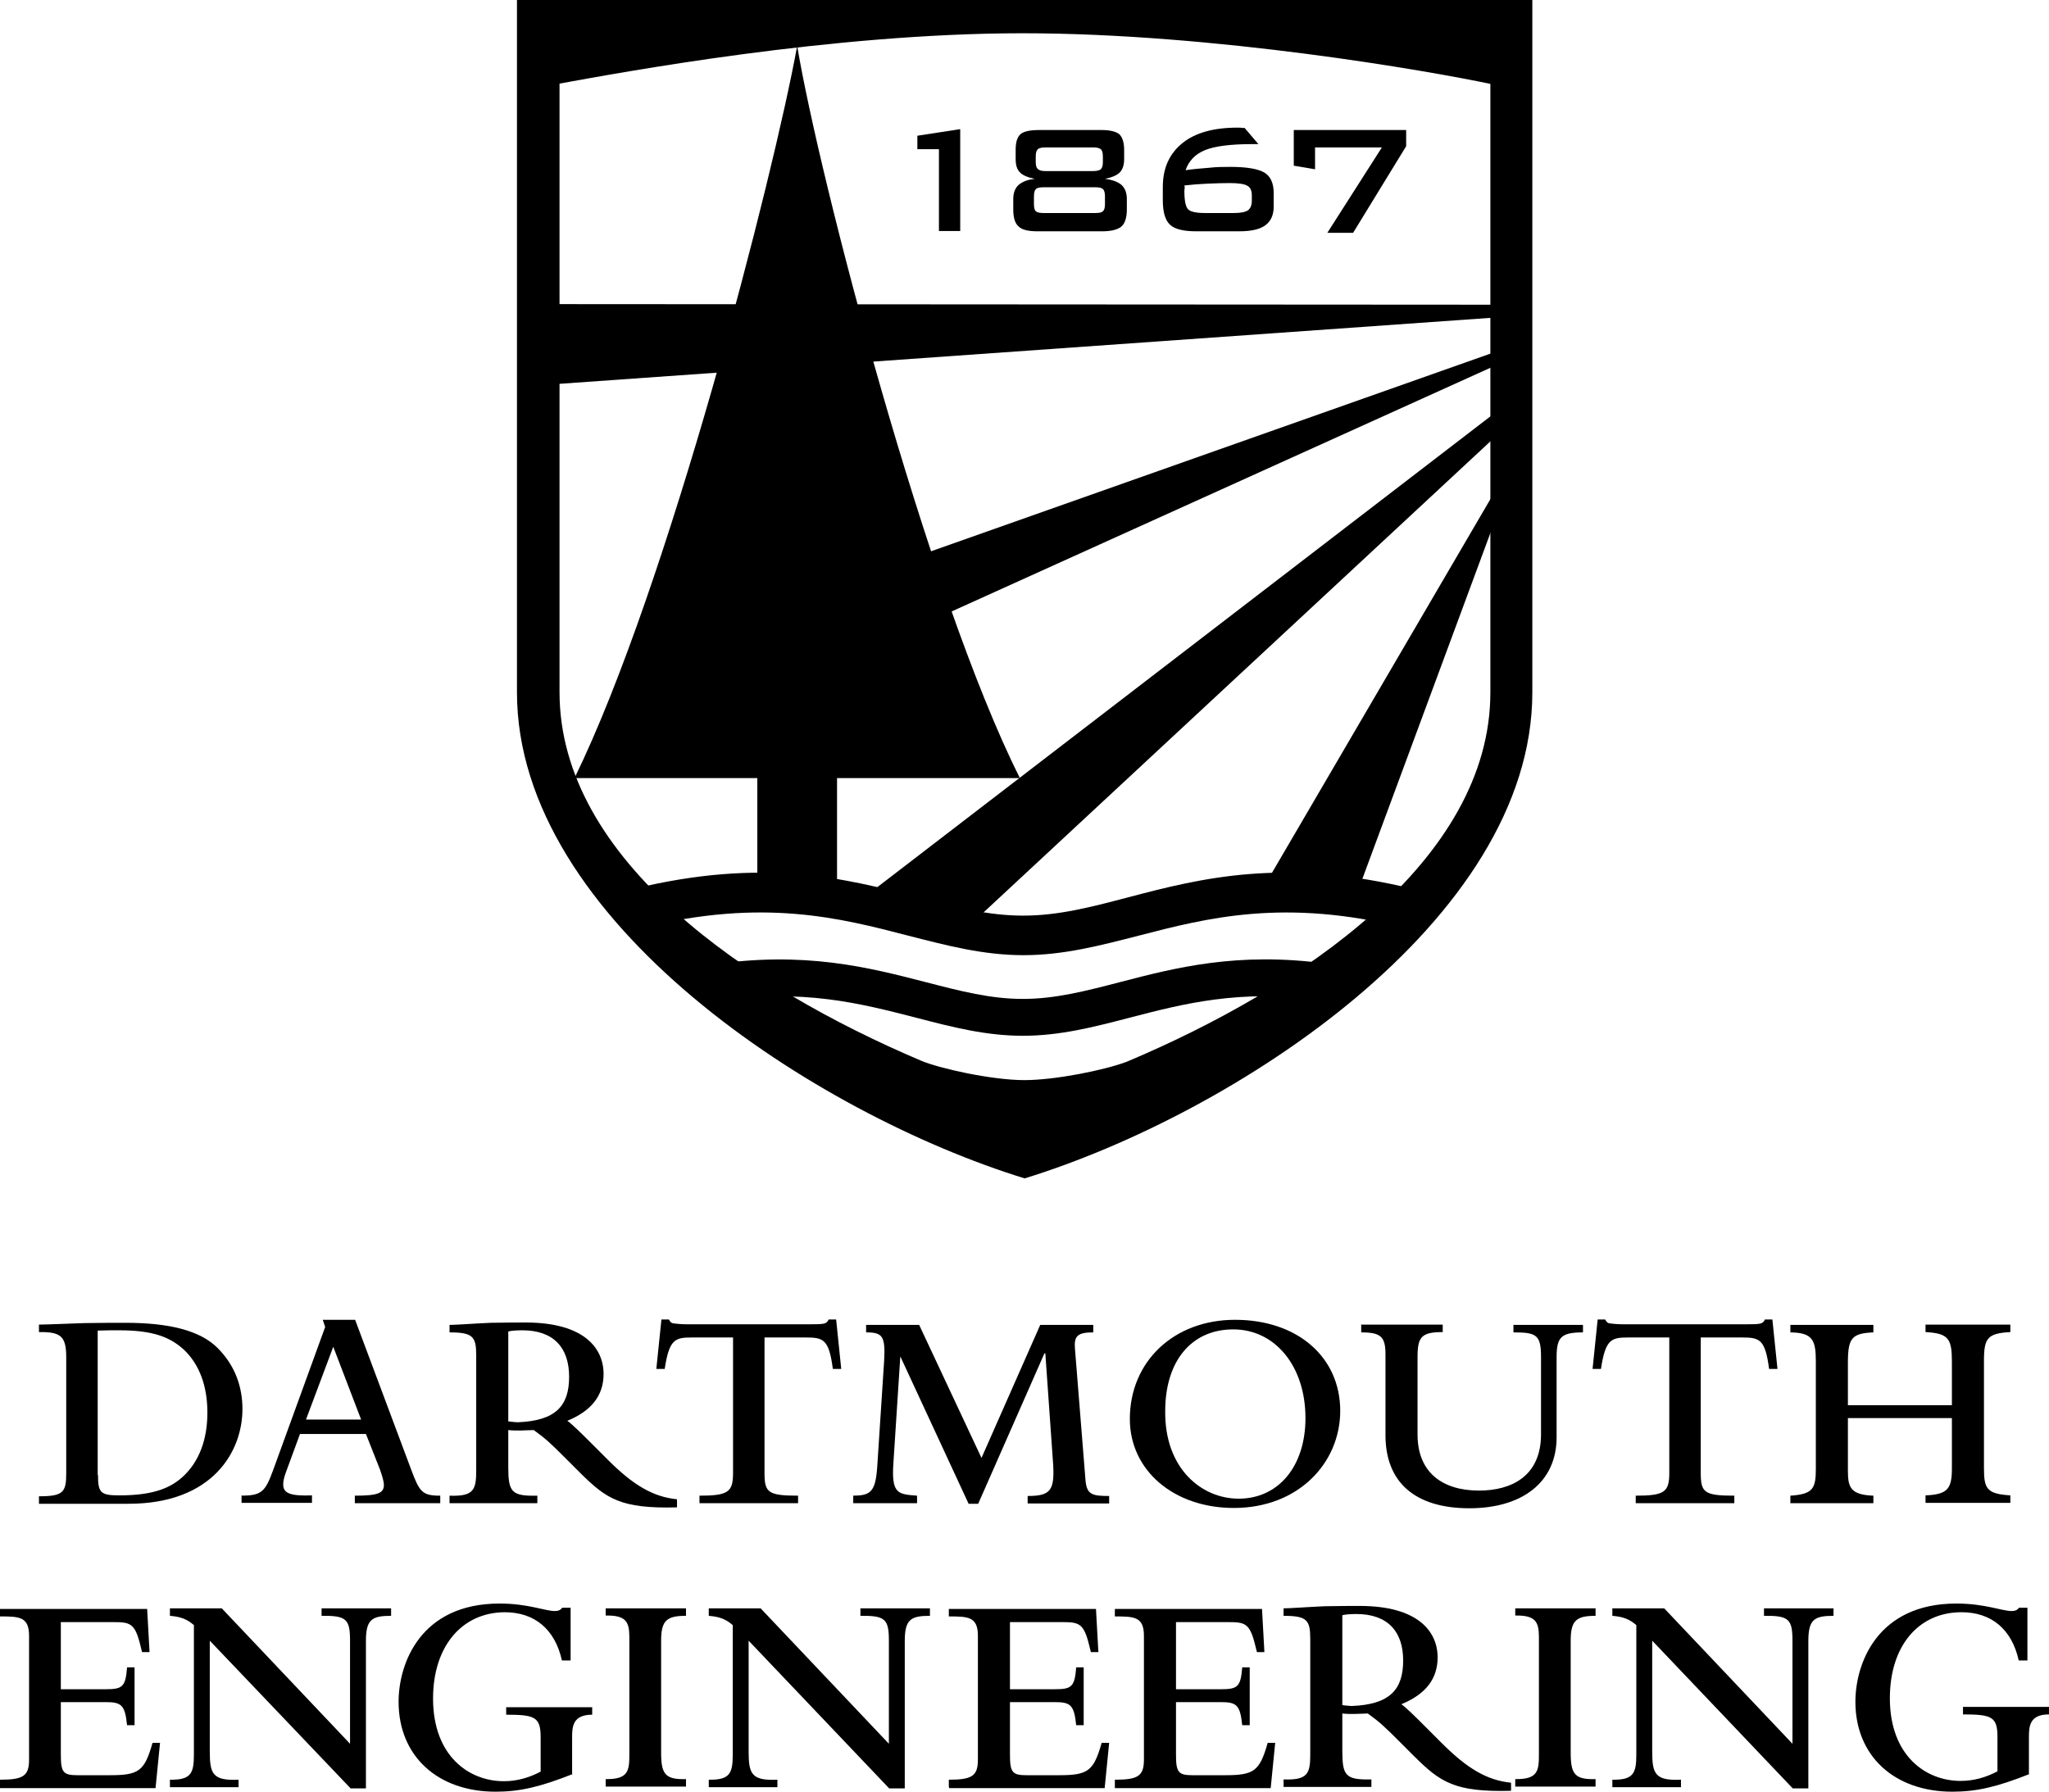
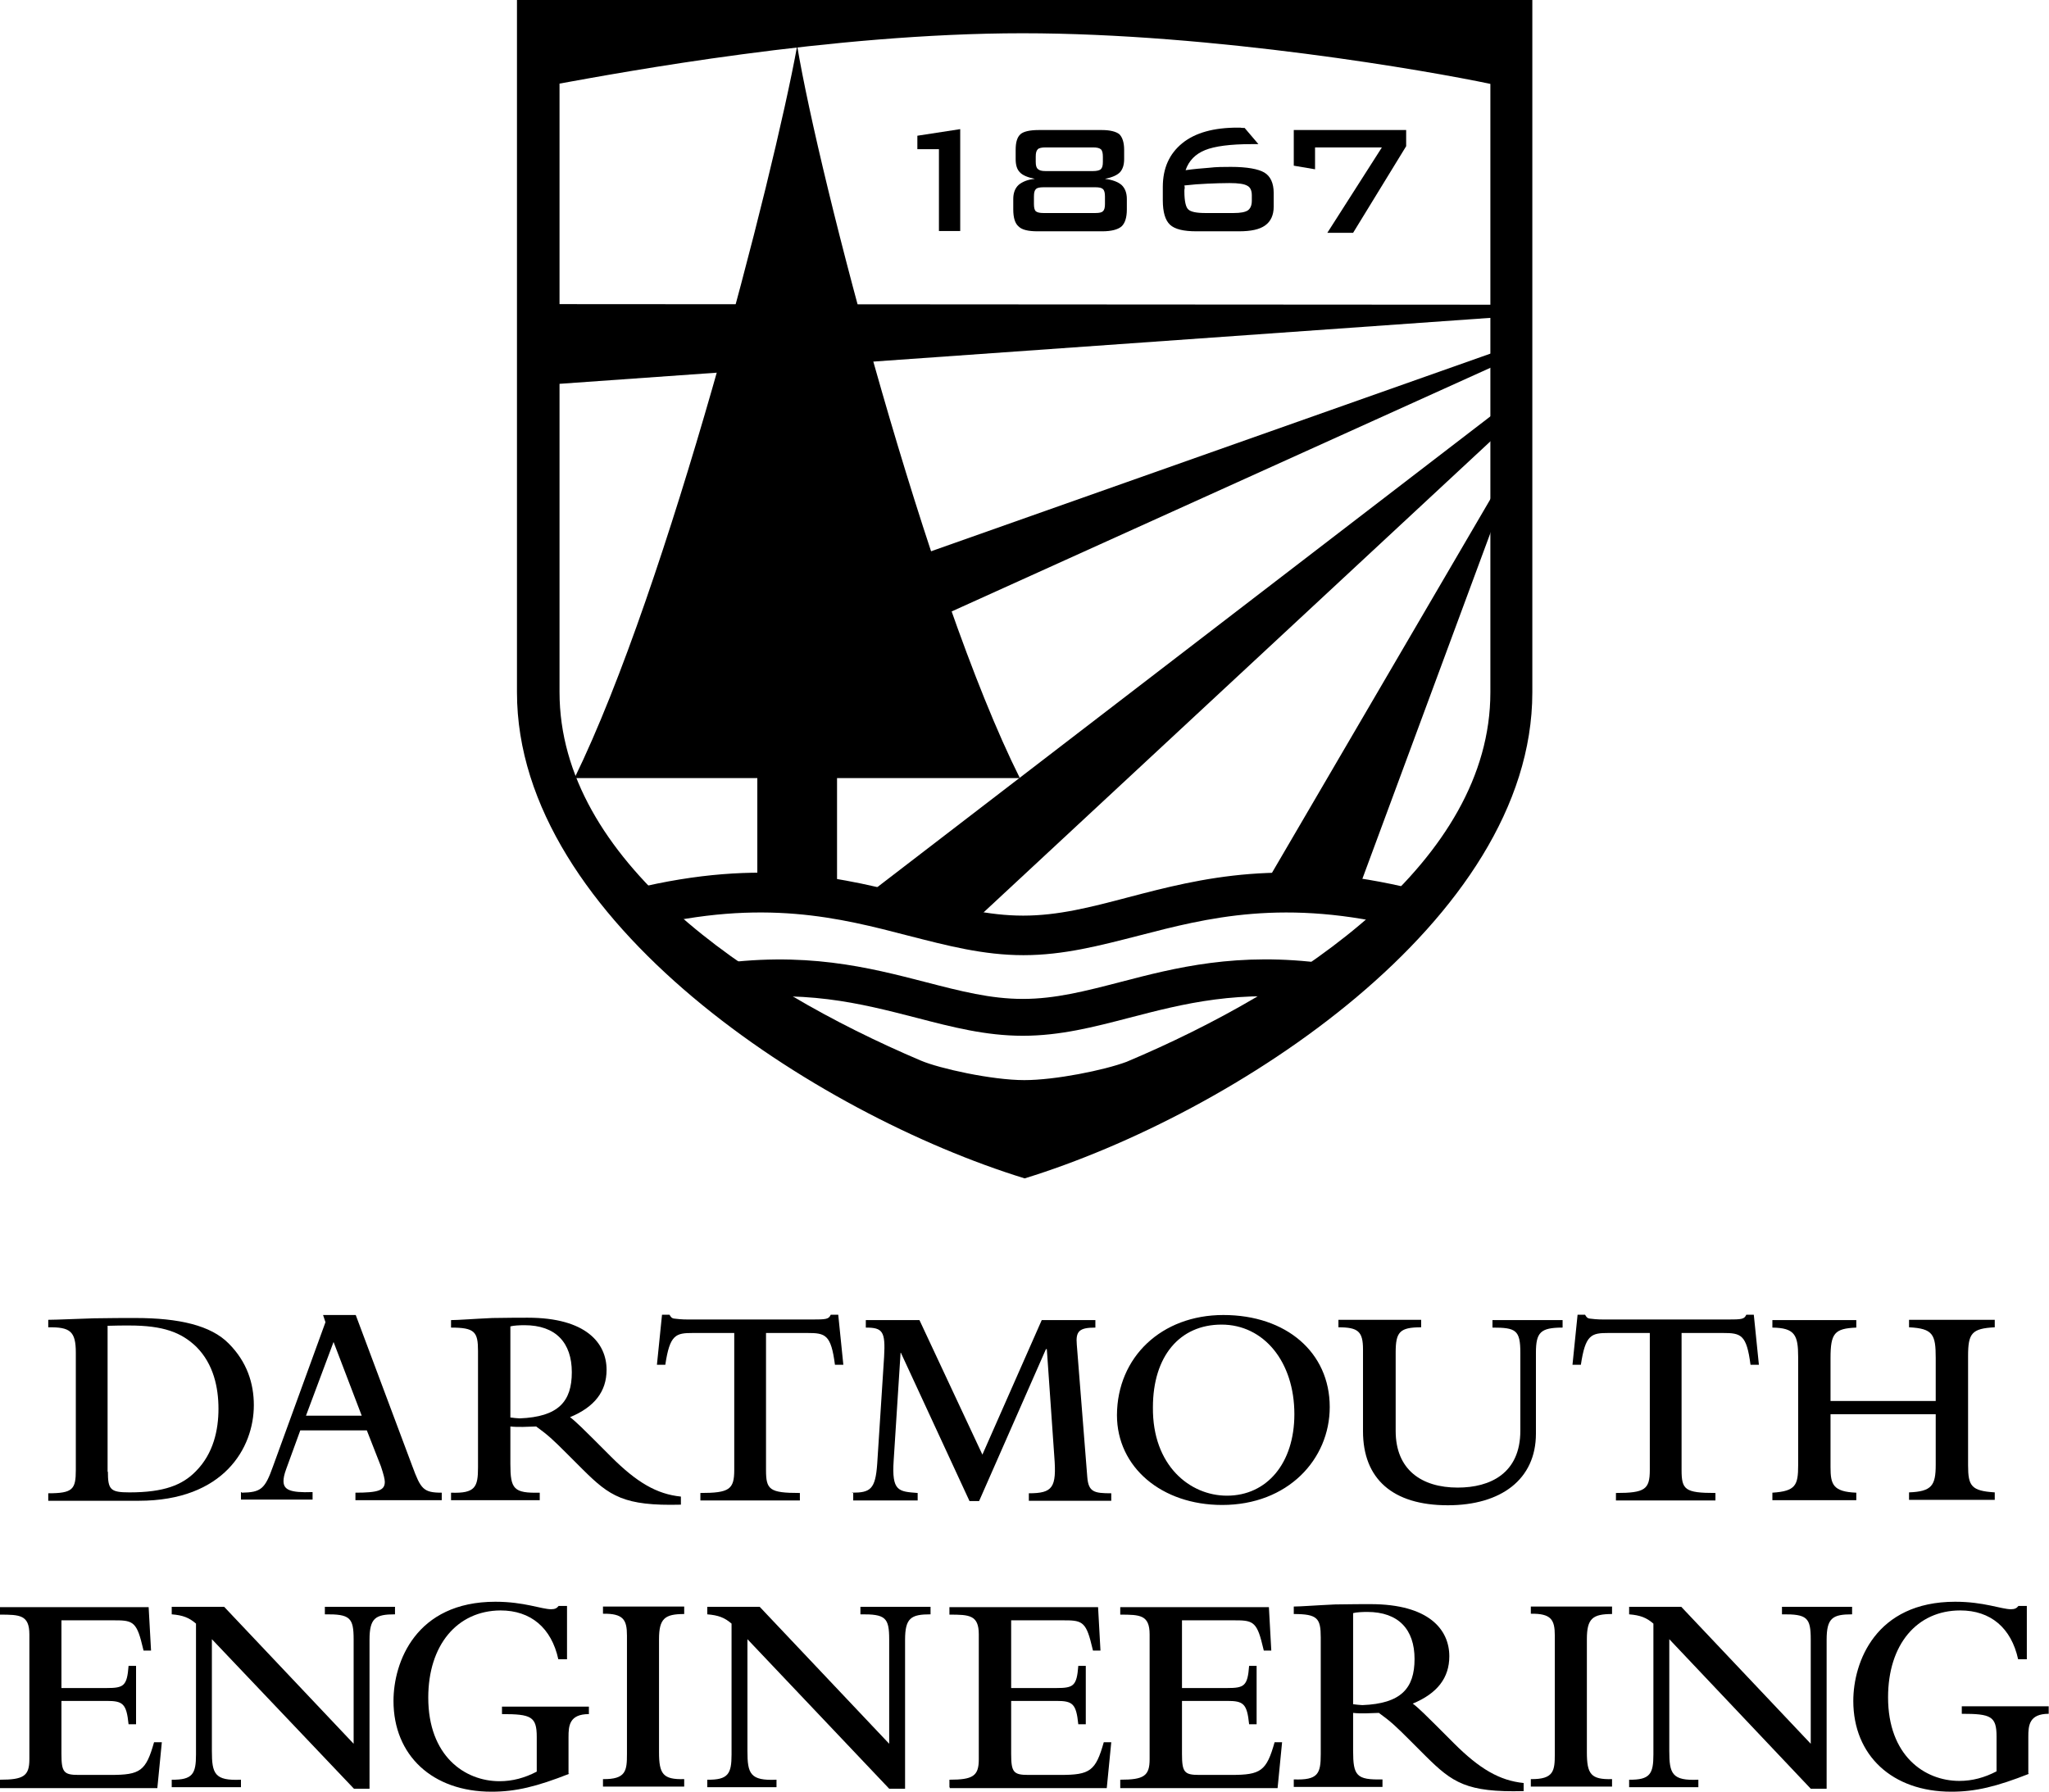
<svg xmlns="http://www.w3.org/2000/svg" version="1.1" id="Layer_1" x="0px" y="0px" viewBox="0 0 683.7 598" style="enable-background:new 0 0 683.7 598;" xml:space="preserve">
  <g>
    <g>
      <g>
        <polygon points="505.6,115.1 215.3,217.7 199.9,257.3 505.6,119    " />
        <polygon points="505.6,132.6 287,300.5 322.3,310 505.6,139.6    " />
        <polygon points="505.6,152.4 420.4,298.2 451.3,302.2 505.6,155.5    " />
        <polygon points="505.6,101.7 181,101.5 181.1,128.5 505.6,105.5    " />
        <g>
          <path d="M472.3,296.9c-43.9-10.9-71.5-3.8-95.9,2.6c-12.5,3.3-23.3,6.1-35,6.1s-22.5-2.8-35-6.1c-24.2-6.3-51.7-13.4-95.1-2.8      l3.2,12.9c40.2-9.9,65.9-3.2,88.6,2.7c12.9,3.3,25,6.5,38.4,6.5s25.5-3.2,38.4-6.5c22.8-5.9,48.7-12.7,89.3-2.5L472.3,296.9z" />
        </g>
        <g>
          <path d="M442.5,321.6c-29.6-4-50.4,1.4-68.8,6.2c-11.6,3-21.6,5.6-32.4,5.6s-20.8-2.6-32.4-5.6c-19-4.9-40.5-10.5-71.7-5.8      l1.9,12.2c28.7-4.4,48,0.7,66.7,5.5c11.9,3.1,23.1,6,35.5,6s23.6-2.9,35.5-6c18.1-4.7,36.8-9.6,64.1-5.9L442.5,321.6z" />
        </g>
        <path d="M252.7,299v-39.3h-61C223,195.6,258.1,58.8,266,15.3c7.3,43.9,43.3,182.4,74.3,244.4h-61V299H252.7z" />
        <g>
          <path d="M313.3,49.8h-7.2v-4.5l14.3-2.2v34h-7.1L313.3,49.8L313.3,49.8z" />
          <path d="M373.5,44.8c1,1,1.6,2.7,1.6,5.2v3.1c0,2-0.5,3.4-1.4,4.4c-1,1-2.6,1.7-5,2.2c2.5,0.3,4.3,1,5.5,2      c1.2,1.1,1.8,2.7,1.8,4.7v3.5c0,2.7-0.6,4.6-1.8,5.7c-1.2,1-3.3,1.6-6.4,1.6h-21.6c-3.1,0-5.2-0.5-6.3-1.6      c-1.2-1-1.8-2.9-1.8-5.7v-3.5c0-2,0.6-3.6,1.8-4.7c1.2-1,3-1.8,5.4-2c-2.4-0.5-4.1-1.2-5-2.2c-1-1-1.4-2.5-1.4-4.4V50      c0-2.5,0.5-4.2,1.6-5.2c1-0.9,3.1-1.4,6.1-1.4h21.1C370.3,43.4,372.4,43.9,373.5,44.8z M348.2,62.5c-1.3,0-2.2,0.2-2.5,0.6      c-0.5,0.4-0.7,1.2-0.7,2.5v2.5c0,1.2,0.2,2,0.6,2.4c0.5,0.4,1.3,0.6,2.6,0.6h17.3c1.3,0,2.2-0.2,2.5-0.6      c0.5-0.4,0.7-1.2,0.7-2.4v-2.5c0-1.2-0.2-2.1-0.7-2.5c-0.4-0.4-1.2-0.6-2.5-0.6H348.2z M348.9,49.2c-1.3,0-2.2,0.2-2.6,0.6      c-0.5,0.5-0.7,1.2-0.7,2.5V54c0,1.2,0.2,2,0.7,2.4c0.5,0.5,1.3,0.7,2.6,0.7h15.8c1.2,0,2.1-0.2,2.6-0.6c0.5-0.5,0.7-1.2,0.7-2.5      v-1.7c0-1.2-0.2-2.1-0.7-2.5s-1.3-0.6-2.6-0.6C364.7,49.2,348.9,49.2,348.9,49.2z" />
          <path d="M403.4,56c2.5-0.3,4.9-0.3,7.3-0.3c5.4,0,9.2,0.7,11.2,1.9s3.1,3.5,3.1,6.8V69c0,2.8-1,4.9-2.8,6.2      c-1.9,1.4-4.8,2-8.8,2h-14.2c-4.3,0-7.2-0.7-8.8-2.2c-1.6-1.5-2.4-4.2-2.4-8.2v-4.4c0-6.3,2.2-11.1,6.5-14.6s10.5-5.2,18.4-5.2      c0.3,0,0.7,0,1,0c0.3,0.1,0.8,0.1,1.4,0.1l4.6,5.4h-2.2c-7.2,0-12.4,0.7-15.6,2s-5.4,3.5-6.5,6.7      C398.4,56.4,400.9,56.2,403.4,56z M395.3,62.8c-0.1,0.3-0.1,0.7-0.1,1.1c0,3.3,0.5,5.3,1.3,6c0.8,0.8,2.7,1.2,5.7,1.2h9.4      c2.4,0,3.9-0.3,4.8-0.9c0.8-0.6,1.3-1.6,1.3-3.2v-1.8c0-1.6-0.5-2.7-1.5-3.2c-1-0.6-2.9-0.9-6-0.9c-2.4,0-4.8,0.1-7.3,0.2      c-2.6,0.1-5,0.3-7.7,0.6C395.3,62.2,395.3,62.5,395.3,62.8z" />
          <path d="M461.1,49.2h-22.3v7.3l-7.1-1.2V43.4h37.5v5.4l-17.7,28.9h-8.6L461.1,49.2z" />
        </g>
        <path d="M172.5,0v231.1c0,76.3,99.9,140.8,169.4,162.2c69.5-21.4,169.4-85.9,169.4-162.2V0H172.5z M497.3,231.1     c0,56.2-63.5,98.9-121.4,123.3c-7.5,2.8-23.8,6.1-34.1,6.1c-10.9,0-28.4-3.9-34.5-6.5l0,0c-57.7-24.5-120.6-67-120.6-123     c0,0,0-191.7,0-203.1c20.5-3.7,90.6-16.8,154.5-16.8c64,0,135.7,12.6,156.1,16.9C497.3,39.5,497.3,231.1,497.3,231.1z" />
      </g>
    </g>
  </g>
  <g>
-     <path d="M22.1,453c0-7.1-1.9-8.5-9.1-8.4v-2.5c2.8,0,11.1-0.4,15.1-0.5c5.2-0.1,10.1-0.1,13.7-0.1c14.5,0,24.9,2.5,30.8,8.4   c6,6,8.3,13.2,8.3,20.4c0,14.1-9.9,31.6-38,31.6H13v-2.5c8.1,0,9.1-1.3,9.1-7.7V453z M32.7,492.2c0,6,0.8,6.9,7.1,6.9   c11.5,0,17.5-2.5,21.9-6.9c5.9-5.9,7.5-13.9,7.5-20.7c0-6.9-1.6-14.7-7.3-20.5c-4.9-4.8-10.9-7-22.2-7c-1.6,0-4.7,0-7.1,0.1v48.2   h0.1C32.7,492.3,32.7,492.2,32.7,492.2z" />
-     <path d="M80.8,499.2c6.4-0.1,7.7-1.2,10.4-8.7l17.3-47.6l-0.8-2.4h10.8l18.7,50c2.8,7.5,3.7,8.7,9.7,8.7v2.5h-28.5v-2.5   c7.6,0,9.7-0.8,9.7-3.6c0-0.9-0.4-2.5-1.3-5.1l-4.7-11.9h-22l-4.7,12.8c-0.7,1.9-0.9,3.1-0.9,4c0,2.8,1.9,4,9.6,3.7v2.5H80.6v-2.5   h0.2C80.8,499.1,80.8,499.2,80.8,499.2z M120.5,473.8l-9.3-24.3l-9.1,24.3H120.5z" />
-     <path d="M169.6,489.7c0,8.3,1.1,9.7,9.7,9.5v2.5H150v-2.5c8,0.3,8.9-1.9,8.9-8.3v-38.5c0-6.3-1.1-7.7-8.9-7.7v-2.5   c2.3,0,7.1-0.4,13.7-0.7c5.1-0.1,9.7-0.1,11.7-0.1c19.3,0,26,8.4,26,17.2c0,7.1-4,12.3-12.1,15.6c1.6,1.1,5.6,5.1,7.2,6.7l6.3,6.3   c8.5,8.5,15.1,12.4,23.1,13.2v2.7c-18.9,0.5-23.6-2.9-32.3-11.5l-5.1-5.1c-4.9-4.9-6.4-6.3-10.4-9.2c-2.8,0.1-6,0.3-8.5,0   L169.6,489.7L169.6,489.7z M169.6,474.4c0.7,0.1,2.5,0.3,3.1,0.3c12.8-0.5,17.2-5.5,17.2-15.2s-5.2-15.5-15.6-15.5   c-1.5,0-3.7,0.1-4.7,0.4V474.4L169.6,474.4z" />
-     <path d="M220.7,440.4h2.5c0.4,0.7,0.7,1.2,1.6,1.3c0.9,0.1,2.3,0.3,4.7,0.3h40.7c4.9,0,5.6-0.1,6.3-1.6h2.5l1.7,16.5h-2.8   c-1.3-10-3.2-10.5-9.1-10.5h-13.7v45.2c0,6.5,1.1,7.6,11.2,7.6v2.5h-32.9v-2.5c9.6,0,11.2-1.2,11.2-7.6v-45.2h-13.7   c-5.6,0-7.6,0.5-9.1,10.5H219L220.7,440.4z" />
-     <path d="M284.4,499.2c6,0,7.7-1.1,8.3-9.5l2.3-35.3c0.5-8.5-0.5-9.7-6-9.7v-2.5h17.7l20.8,44.4l19.6-44.4h17.7v2.5   c-5.3,0-6.5,1.2-6.1,5.6l3.5,43.7c0.4,4.9,2.3,5.3,7.9,5.3v2.5h-27.2v-2.5c7.9,0,9.2-1.9,8.4-12.1l-2.5-35.5h-0.3l-22.1,50.2h-3.2   l-22.7-49h-0.1l-2.3,35.5c-0.7,10.3,1.6,10.3,7.9,10.8v2.5h-21.3v-2.5H284.4z" />
-     <path d="M412.1,440.5c20.8,0,35.1,12.4,35.1,30.4c0,17.3-13.9,32.4-35.5,32.4c-20,0-34.7-12.5-34.7-29.7   C377,454.4,391.7,440.5,412.1,440.5z M413.3,500.2c13.3,0,22.3-10.8,22.3-26.9c0-17.3-10.1-29.6-24.1-29.6   c-13.9,0-22.7,10.5-22.7,27.3C388.6,490.2,401,500.2,413.3,500.2z" />
-     <path d="M454.1,442.1h27.3v2.5c-7.1,0-8.4,1.6-8.4,8.3v25.9c0,12.8,8.5,18.7,20.5,18.7c10.7,0,20.7-4.7,20.7-18.8V453   c0-7.5-1.5-8.3-9.2-8.3v-2.5h23.2v2.5c-7.3,0-8.8,1.6-8.8,8.3v26.7c0,15.1-11.6,23.7-29.1,23.7c-18.3,0-28-8.8-28-24.4v-27   c0-5.9-1.6-7.3-8.1-7.3v-2.5h-0.1V442.1z" />
-     <path d="M533.1,440.4h2.5c0.4,0.7,0.7,1.2,1.6,1.3c0.8,0.1,2.3,0.3,4.7,0.3h40.7c4.9,0,5.6-0.1,6.3-1.6h2.5l1.7,16.5h-2.8   c-1.3-10-3.2-10.5-9.1-10.5h-13.7v45.2c0,6.5,1.1,7.6,11.2,7.6v2.5h-32.9v-2.5c9.6,0,11.2-1.2,11.2-7.6v-45.2h-13.7   c-5.6,0-7.6,0.5-9.1,10.5h-2.8L533.1,440.4z" />
-     <path d="M616.6,490.8c0,5.6,0.8,8.1,8.5,8.4v2.5h-27.7v-2.5c7.7-0.5,8.5-2.5,8.5-9.1v-35.7c0-7.2-1.1-9.6-8.5-9.7v-2.5h27.7v2.5   c-7.2,0.3-8.5,1.9-8.5,10.1V469h34.7v-14.3c0-7.7-0.9-9.7-8.8-10.1v-2.5h28.3v2.5c-7.6,0.4-8.8,2-8.8,9.5v36.1   c0,6.8,1.1,8.4,8.8,8.9v2.5h-28.3v-2.5c7.5-0.3,8.8-2.3,8.8-9.1v-16.7h-34.7V490.8z" />
-   </g>
-   <g>
-     <path d="M0,596.5V594c7.7,0,9.7-1.2,9.7-6.7V546c0-6.4-3.2-6.5-9.7-6.5V537h49.1l0.8,14.4h-2.5l-0.5-2c-1.9-7.9-3.5-8-9.6-8h-17   v22.4h14.9c5.6,0,6.7-0.7,7.2-7.3h2.5v19.3h-2.5c-0.7-6.8-1.9-7.7-7.2-7.7H20.3v17.5c0,6,0.8,6.9,5.6,6.9h10.7   c9.7,0,11.6-1.3,14.3-10.8h2.5l-1.5,15.1H0V596.5z" />
-     <path d="M70,547.6v36.9c0,7.5,0.9,9.9,9.6,9.5v2.5H56.7V594c6.9,0.1,8-2,8-8.3v-43.3c-2.3-2-4.4-2.8-8-3.1v-2.5H74l42.8,45.2v-34.4   c0-7.2-1.2-8.4-9.5-8.3v-2.5h23.2v2.5c-6.4,0-8.4,1.2-8.4,8.4v49.2H117L70,547.6z" />
-     <path d="M191.1,592.1c-10.8,4.3-17.7,5.9-25.7,5.9c-19.5,0-32.4-12-32.4-30c0-12.8,7.3-32.8,33.7-32.8c9.5,0,15.2,2.5,18.4,2.5   c1.2,0,1.9-0.3,2.5-1.1h2.8v17.6h-2.9c-2.3-10.4-9.1-16.1-19.1-16.1c-14.4,0.1-23.9,11.5-23.9,28.8c0,19.2,12,27.6,23.6,27.6   c4.3,0,8.3-1.1,12.3-3.2v-11.5c0-6.7-1.9-7.5-11.5-7.5v-2.5h28.7v2.5c-6.5,0-6.7,4-6.7,7.6V592L191.1,592.1L191.1,592.1z" />
-     <path d="M202.1,536.8h26.8v2.5c-6.4,0-8.3,1.5-8.3,8.3v37.3c0,7.2,1.3,9.1,8.3,8.9v2.5h-26.8v-2.5c7.6,0.1,7.9-2.8,7.9-8.3v-39.1   c0-5.2-1.2-7.3-7.9-7.2V536.8z" />
-     <path d="M249.8,547.6v36.9c0,7.5,0.9,9.9,9.6,9.5v2.5h-22.9V594c6.9,0.1,8-2,8-8.3v-43.3c-2.3-2-4.4-2.8-8-3.1v-2.5h17.3l42.8,45.2   v-34.4c0-7.2-1.2-8.4-9.5-8.3v-2.5h23.2v2.5c-6.4,0-8.4,1.2-8.4,8.4v49.2h-5.2L249.8,547.6z" />
-     <path d="M316.6,596.5V594c7.7,0,9.7-1.2,9.7-6.7V546c0-6.4-3.2-6.5-9.7-6.5V537h49.1l0.8,14.4H364l-0.5-2c-1.9-7.9-3.5-8-9.6-8H337   v22.4h14.9c5.6,0,6.7-0.7,7.2-7.3h2.5v19.3h-2.5c-0.7-6.8-1.9-7.7-7.2-7.7H337v17.5c0,6,0.8,6.9,5.6,6.9h10.7   c9.7,0,11.6-1.3,14.3-10.8h2.5l-1.5,15.1h-51.9v-0.3L316.6,596.5L316.6,596.5z" />
-     <path d="M372,596.5V594c7.7,0,9.7-1.2,9.7-6.7V546c0-6.4-3.2-6.5-9.7-6.5V537h49.1l0.8,14.4h-2.5l-0.5-2c-1.9-7.9-3.5-8-9.6-8   h-16.9v22.4h14.9c5.6,0,6.7-0.7,7.2-7.3h2.5v19.3h-2.5c-0.7-6.8-1.9-7.7-7.2-7.7h-14.9v17.5c0,6,0.8,6.9,5.6,6.9h10.7   c9.7,0,11.6-1.3,14.3-10.8h2.5l-1.5,15.1h-52V596.5z" />
-     <path d="M447.9,584.4c0,8.3,1.1,9.7,9.7,9.5v2.5h-29.3v-2.5c8,0.3,8.9-1.9,8.9-8.3V547c0-6.3-1.1-7.7-8.9-7.7v-2.5   c2.3,0,7.1-0.4,13.7-0.7c5.1-0.1,9.7-0.1,11.7-0.1c19.3,0,26,8.4,26,17.2c0,7.1-4,12.3-12.1,15.6c1.6,1.1,5.6,5.1,7.2,6.7l6.3,6.3   c8.5,8.5,15.1,12.4,23.1,13.2v2.7c-18.9,0.5-23.6-2.9-32.3-11.5l-5.1-5.1c-4.9-4.9-6.4-6.3-10.4-9.2c-2.8,0.1-6,0.3-8.5,0   L447.9,584.4L447.9,584.4z M447.9,569.1c0.7,0.1,2.5,0.3,3.1,0.3c12.8-0.5,17.2-5.5,17.2-15.2s-5.2-15.5-15.6-15.5   c-1.5,0-3.7,0.1-4.7,0.4V569.1z" />
-     <path d="M505.6,536.8h26.8v2.5c-6.4,0-8.3,1.5-8.3,8.3v37.3c0,7.2,1.3,9.1,8.3,8.9v2.5h-26.8v-2.5c7.6,0.1,7.9-2.8,7.9-8.3v-39.1   c0-5.2-1.2-7.3-7.9-7.2L505.6,536.8L505.6,536.8z" />
-     <path d="M551.3,547.6v36.9c0,7.5,0.9,9.9,9.6,9.5v2.5H538V594c6.9,0.1,8-2,8-8.3v-43.3c-2.3-2-4.4-2.8-8-3.1v-2.5h17.3l42.8,45.2   v-34.4c0-7.2-1.2-8.4-9.5-8.3v-2.5h23.2v2.5c-6.4,0-8.4,1.2-8.4,8.4v49.2h-5.2L551.3,547.6z" />
-     <path d="M677.2,592.1c-10.8,4.3-17.7,5.9-25.7,5.9c-19.5,0-32.4-12-32.4-30c0-12.8,7.3-32.8,33.7-32.8c9.5,0,15.2,2.5,18.4,2.5   c1.2,0,1.9-0.3,2.5-1.1h2.8v17.6h-2.9c-2.3-10.4-9.1-16.1-19.1-16.1c-14.4,0-23.9,11.3-23.9,28.7c0,19.2,12,27.6,23.6,27.6   c4.3,0,8.3-1.1,12.3-3.2v-11.5c0-6.7-1.9-7.5-11.5-7.5v-2.5h28.7v2.5c-6.5,0-6.7,4-6.7,7.6v12.3H677.2z" />
+     <g>
+       <path d="M25.3,451.5c0-7.2-1.9-8.6-9.2-8.5v-2.5c2.8,0,11.2-0.4,15.3-0.5c5.3-0.1,10.2-0.1,13.8-0.1c14.6,0,25.2,2.5,31.1,8.5    c6.1,6.1,8.4,13.3,8.4,20.6c0,14.2-10,31.9-38.4,31.9H16.1v-2.5c8.2,0,9.2-1.3,9.2-7.8V451.5z M36,491.1c0,6.1,0.8,7,7.2,7    c11.6,0,17.7-2.5,22.1-7c6-6,7.6-14,7.6-20.9c0-7-1.6-14.9-7.4-20.7c-5-4.8-11-7.1-22.4-7.1c-1.6,0-4.7,0-7.2,0.1v48.7H36    C36,491.2,36,491.1,36,491.1z" />
+       <path d="M80.6,498.2c6.5-0.1,7.8-1.2,10.5-8.8l17.5-48.1l-0.8-2.4h10.9l18.9,50.5c2.8,7.6,3.7,8.8,9.8,8.8v2.5h-28.8v-2.5    c7.7,0,9.8-0.8,9.8-3.6c0-0.9-0.4-2.5-1.3-5.2l-4.7-12h-22.2l-4.7,12.9c-0.7,1.9-0.9,3.1-0.9,4c0,2.8,1.9,4,9.7,3.7v2.5H80.4v-2.5    h0.2C80.6,498.1,80.6,498.2,80.6,498.2z M120.7,472.5l-9.4-24.6l-9.2,24.6H120.7z" />
+       <path d="M170.3,488.6c0,8.4,1.1,9.8,9.8,9.6v2.5h-29.6v-2.5c8.1,0.3,9-1.9,9-8.4v-38.9c0-6.4-1.1-7.8-9-7.8v-2.5    c2.3,0,7.2-0.4,13.8-0.7c5.2-0.1,9.8-0.1,11.8-0.1c19.5,0,26.3,8.5,26.3,17.4c0,7.2-4,12.4-12.2,15.8c1.6,1.1,5.7,5.2,7.3,6.8    l6.4,6.4c8.6,8.6,15.3,12.5,23.3,13.3v2.7c-19.1,0.5-23.8-2.9-32.6-11.6l-5.2-5.2c-5-5-6.5-6.4-10.5-9.3c-2.8,0.1-6.1,0.3-8.6,0    L170.3,488.6L170.3,488.6z M170.3,473.1c0.7,0.1,2.5,0.3,3.1,0.3c12.9-0.5,17.4-5.6,17.4-15.4s-5.3-15.7-15.8-15.7    c-1.5,0-3.7,0.1-4.7,0.4V473.1L170.3,473.1z" />
+       <path d="M220.9,438.8h2.5c0.4,0.7,0.7,1.2,1.6,1.3c0.9,0.1,2.3,0.3,4.7,0.3h41.1c5,0,5.7-0.1,6.4-1.6h2.5l1.7,16.7h-2.8    c-1.3-10.1-3.2-10.6-9.2-10.6h-13.8v45.7c0,6.6,1.1,7.7,11.3,7.7v2.5h-33.2v-2.5c9.7,0,11.3-1.2,11.3-7.7v-45.7h-13.8    c-5.7,0-7.7,0.5-9.2,10.6h-2.8L220.9,438.8z" />
+       <path d="M284.3,498.2c6.1,0,7.8-1.1,8.4-9.6l2.3-35.7c0.5-8.6-0.5-9.8-6.1-9.8v-2.5h17.9l21,44.9l19.8-44.9h17.9v2.5    c-5.4,0-6.6,1.2-6.2,5.7l3.5,44.2c0.4,5,2.3,5.4,8,5.4v2.5h-27.5v-2.5c8,0,9.3-1.9,8.5-12.2l-2.5-35.9H349l-22.3,50.7h-3.2    l-22.9-49.5h-0.1l-2.3,35.9c-0.7,10.4,1.6,10.4,8,10.9v2.5h-21.5v-2.5H284.3z" />
+       <path d="M408.2,438.9c21,0,35.5,12.5,35.5,30.7c0,17.5-14,32.7-35.9,32.7c-20.2,0-35.1-12.6-35.1-30    C372.8,452.9,387.6,438.9,408.2,438.9z M409.4,499.2c13.4,0,22.5-10.9,22.5-27.2c0-17.5-10.2-29.9-24.3-29.9    c-14,0-22.9,10.6-22.9,27.6C384.5,489.1,397,499.2,409.4,499.2z" />
+       <path d="M446.6,440.5h27.6v2.5c-7.2,0-8.5,1.6-8.5,8.4v26.2c0,12.9,8.6,18.9,20.7,18.9c10.8,0,20.9-4.7,20.9-19v-26    c0-7.6-1.5-8.4-9.3-8.4v-2.5h23.4v2.5c-7.4,0-8.9,1.6-8.9,8.4v27c0,15.3-11.7,23.9-29.4,23.9c-18.5,0-28.3-8.9-28.3-24.7v-27.3    c0-6-1.6-7.4-8.2-7.4v-2.5h-0.1V440.5z" />
+       <path d="M526.4,438.8h2.5c0.4,0.7,0.7,1.2,1.6,1.3c0.8,0.1,2.3,0.3,4.7,0.3h41.1c5,0,5.7-0.1,6.4-1.6h2.5l1.7,16.7h-2.8    c-1.3-10.1-3.2-10.6-9.2-10.6h-13.8v45.7c0,6.6,1.1,7.7,11.3,7.7v2.5h-33.2v-2.5c9.7,0,11.3-1.2,11.3-7.7v-45.7h-13.8    c-5.7,0-7.7,0.5-9.2,10.6h-2.8L526.4,438.8z" />
+       <path d="M610.8,489.7c0,5.7,0.8,8.2,8.6,8.5v2.5h-28v-2.5c7.8-0.5,8.6-2.5,8.6-9.2v-36.1c0-7.3-1.1-9.7-8.6-9.8v-2.5h28v2.5    c-7.3,0.3-8.6,1.9-8.6,10.2v14.3h35.1v-14.4c0-7.8-0.9-9.8-8.9-10.2v-2.5h28.6v2.5c-7.7,0.4-8.9,2-8.9,9.6v36.5    c0,6.9,1.1,8.5,8.9,9v2.5H637v-2.5c7.6-0.3,8.9-2.3,8.9-9.2V472h-35.1V489.7z" />
+     </g>
+     <g>
+       <path d="M0,596.5V594c7.8,0,9.8-1.2,9.8-6.8v-41.7c0-6.5-3.2-6.6-9.8-6.6v-2.5h49.6l0.8,14.5h-2.5l-0.5-2c-1.9-8-3.5-8.1-9.7-8.1    H20.5v22.6h15.1c5.7,0,6.8-0.7,7.3-7.4h2.5v19.5h-2.5c-0.7-6.9-1.9-7.8-7.3-7.8H20.5v17.7c0,6.1,0.8,7,5.7,7H37    c9.8,0,11.7-1.3,14.4-10.9H54l-1.5,15.3H0V596.5z" />
+       <path d="M70.7,547.1v37.3c0,7.6,0.9,10,9.7,9.6v2.5H57.3V594c7,0.1,8.1-2,8.1-8.4v-43.7c-2.3-2-4.4-2.8-8.1-3.1v-2.5h17.5    l43.2,45.7v-34.8c0-7.3-1.2-8.5-9.6-8.4v-2.5h23.4v2.5c-6.5,0-8.5,1.2-8.5,8.5v49.7h-5.2L70.7,547.1z" />
+       <path d="M190,592c-10.9,4.3-17.9,6-26,6c-19.7,0-32.7-12.1-32.7-30.3c0-12.9,7.4-33.1,34-33.1c9.6,0,15.4,2.5,18.6,2.5    c1.2,0,1.9-0.3,2.5-1.1h2.8v17.8h-2.9c-2.3-10.5-9.2-16.3-19.3-16.3c-14.5,0.1-24.1,11.6-24.1,29.1c0,19.4,12.1,27.9,23.8,27.9    c4.3,0,8.4-1.1,12.4-3.2v-11.6c0-6.8-1.9-7.6-11.6-7.6v-2.5h29v2.5c-6.6,0-6.8,4-6.8,7.7v12.2L190,592L190,592z" />
+       <path d="M201.2,536.2h27.1v2.5c-6.5,0-8.4,1.5-8.4,8.4v37.7c0,7.3,1.3,9.2,8.4,9v2.5h-27.1v-2.5c7.7,0.1,8-2.8,8-8.4v-39.5    c0-5.3-1.2-7.4-8-7.3V536.2z" />
+       <path d="M249.4,547.1v37.3c0,7.6,0.9,10,9.7,9.6v2.5h-23.1V594c7,0.1,8.1-2,8.1-8.4v-43.7c-2.3-2-4.4-2.8-8.1-3.1v-2.5h17.5    l43.2,45.7v-34.8c0-7.3-1.2-8.5-9.6-8.4v-2.5h23.4v2.5c-6.5,0-8.5,1.2-8.5,8.5v49.7h-5.3L249.4,547.1z" />
+       <path d="M316.8,596.5V594c7.8,0,9.8-1.2,9.8-6.8v-41.7c0-6.5-3.2-6.6-9.8-6.6v-2.5h49.6l0.8,14.5h-2.5l-0.5-2    c-1.9-8-3.5-8.1-9.7-8.1h-17.1v22.6h15.1c5.7,0,6.8-0.7,7.3-7.4h2.5v19.5h-2.5c-0.7-6.9-1.9-7.8-7.3-7.8h-15.1v17.7    c0,6.1,0.8,7,5.7,7h10.8c9.8,0,11.7-1.3,14.4-10.9h2.5l-1.5,15.3h-52.4v-0.3L316.8,596.5L316.8,596.5z" />
+       <path d="M373.8,596.5V594c7.8,0,9.8-1.2,9.8-6.8v-41.7c0-6.5-3.2-6.6-9.8-6.6v-2.5h49.6l0.8,14.5h-2.5l-0.5-2    c-1.9-8-3.5-8.1-9.7-8.1h-17.1v22.6h15.1c5.7,0,6.8-0.7,7.3-7.4h2.5v19.5h-2.5c-0.7-6.9-1.9-7.8-7.3-7.8h-15.1v17.7    c0,6.1,0.8,7,5.7,7h10.8c9.8,0,11.7-1.3,14.4-10.9h2.5l-1.5,15.3h-52.5V596.5z" />
+       <path d="M451.5,584.3c0,8.4,1.1,9.8,9.8,9.6v2.5h-29.6v-2.5c8.1,0.3,9-1.9,9-8.4v-39c0-6.4-1.1-7.8-9-7.8v-2.5    c2.3,0,7.2-0.4,13.8-0.7c5.2-0.1,9.8-0.1,11.8-0.1c19.5,0,26.3,8.5,26.3,17.4c0,7.2-4,12.4-12.2,15.8c1.6,1.1,5.7,5.2,7.3,6.8    l6.4,6.4c8.6,8.6,15.3,12.5,23.3,13.3v2.7c-19.1,0.5-23.8-2.9-32.6-11.6l-5.2-5.2c-5-5-6.5-6.4-10.5-9.3c-2.8,0.1-6.1,0.3-8.6,0    L451.5,584.3L451.5,584.3z M451.5,568.8c0.7,0.1,2.5,0.3,3.1,0.3c12.9-0.5,17.4-5.6,17.4-15.4s-5.3-15.7-15.8-15.7    c-1.5,0-3.7,0.1-4.7,0.4V568.8z" />
+       <path d="M510.8,536.2h27.1v2.5c-6.5,0-8.4,1.5-8.4,8.4v37.7c0,7.3,1.3,9.2,8.4,9v2.5h-27.1v-2.5c7.7,0.1,8-2.8,8-8.4v-39.5    c0-5.3-1.2-7.4-8-7.3L510.8,536.2L510.8,536.2z" />
+       <path d="M557,547.1v37.3c0,7.6,0.9,10,9.7,9.6v2.5h-23.1V594c7,0.1,8.1-2,8.1-8.4v-43.7c-2.3-2-4.4-2.8-8.1-3.1v-2.5H561    l43.2,45.7v-34.8c0-7.3-1.2-8.5-9.6-8.4v-2.5h23.4v2.5c-6.5,0-8.5,1.2-8.5,8.5v49.7h-5.3L557,547.1z" />
+       <path d="M677.1,592c-10.9,4.3-17.9,6-26,6c-19.7,0-32.7-12.1-32.7-30.3c0-12.9,7.4-33.1,34-33.1c9.6,0,15.4,2.5,18.6,2.5    c1.2,0,1.9-0.3,2.5-1.1h2.8v17.8h-2.9c-2.3-10.5-9.2-16.3-19.3-16.3c-14.5,0-24.1,11.4-24.1,29c0,19.4,12.1,27.9,23.8,27.9    c4.3,0,8.4-1.1,12.4-3.2v-11.6c0-6.8-1.9-7.6-11.6-7.6v-2.5h29v2.5c-6.6,0-6.8,4-6.8,7.7V592H677.1z" />
+     </g>
  </g>
</svg>
